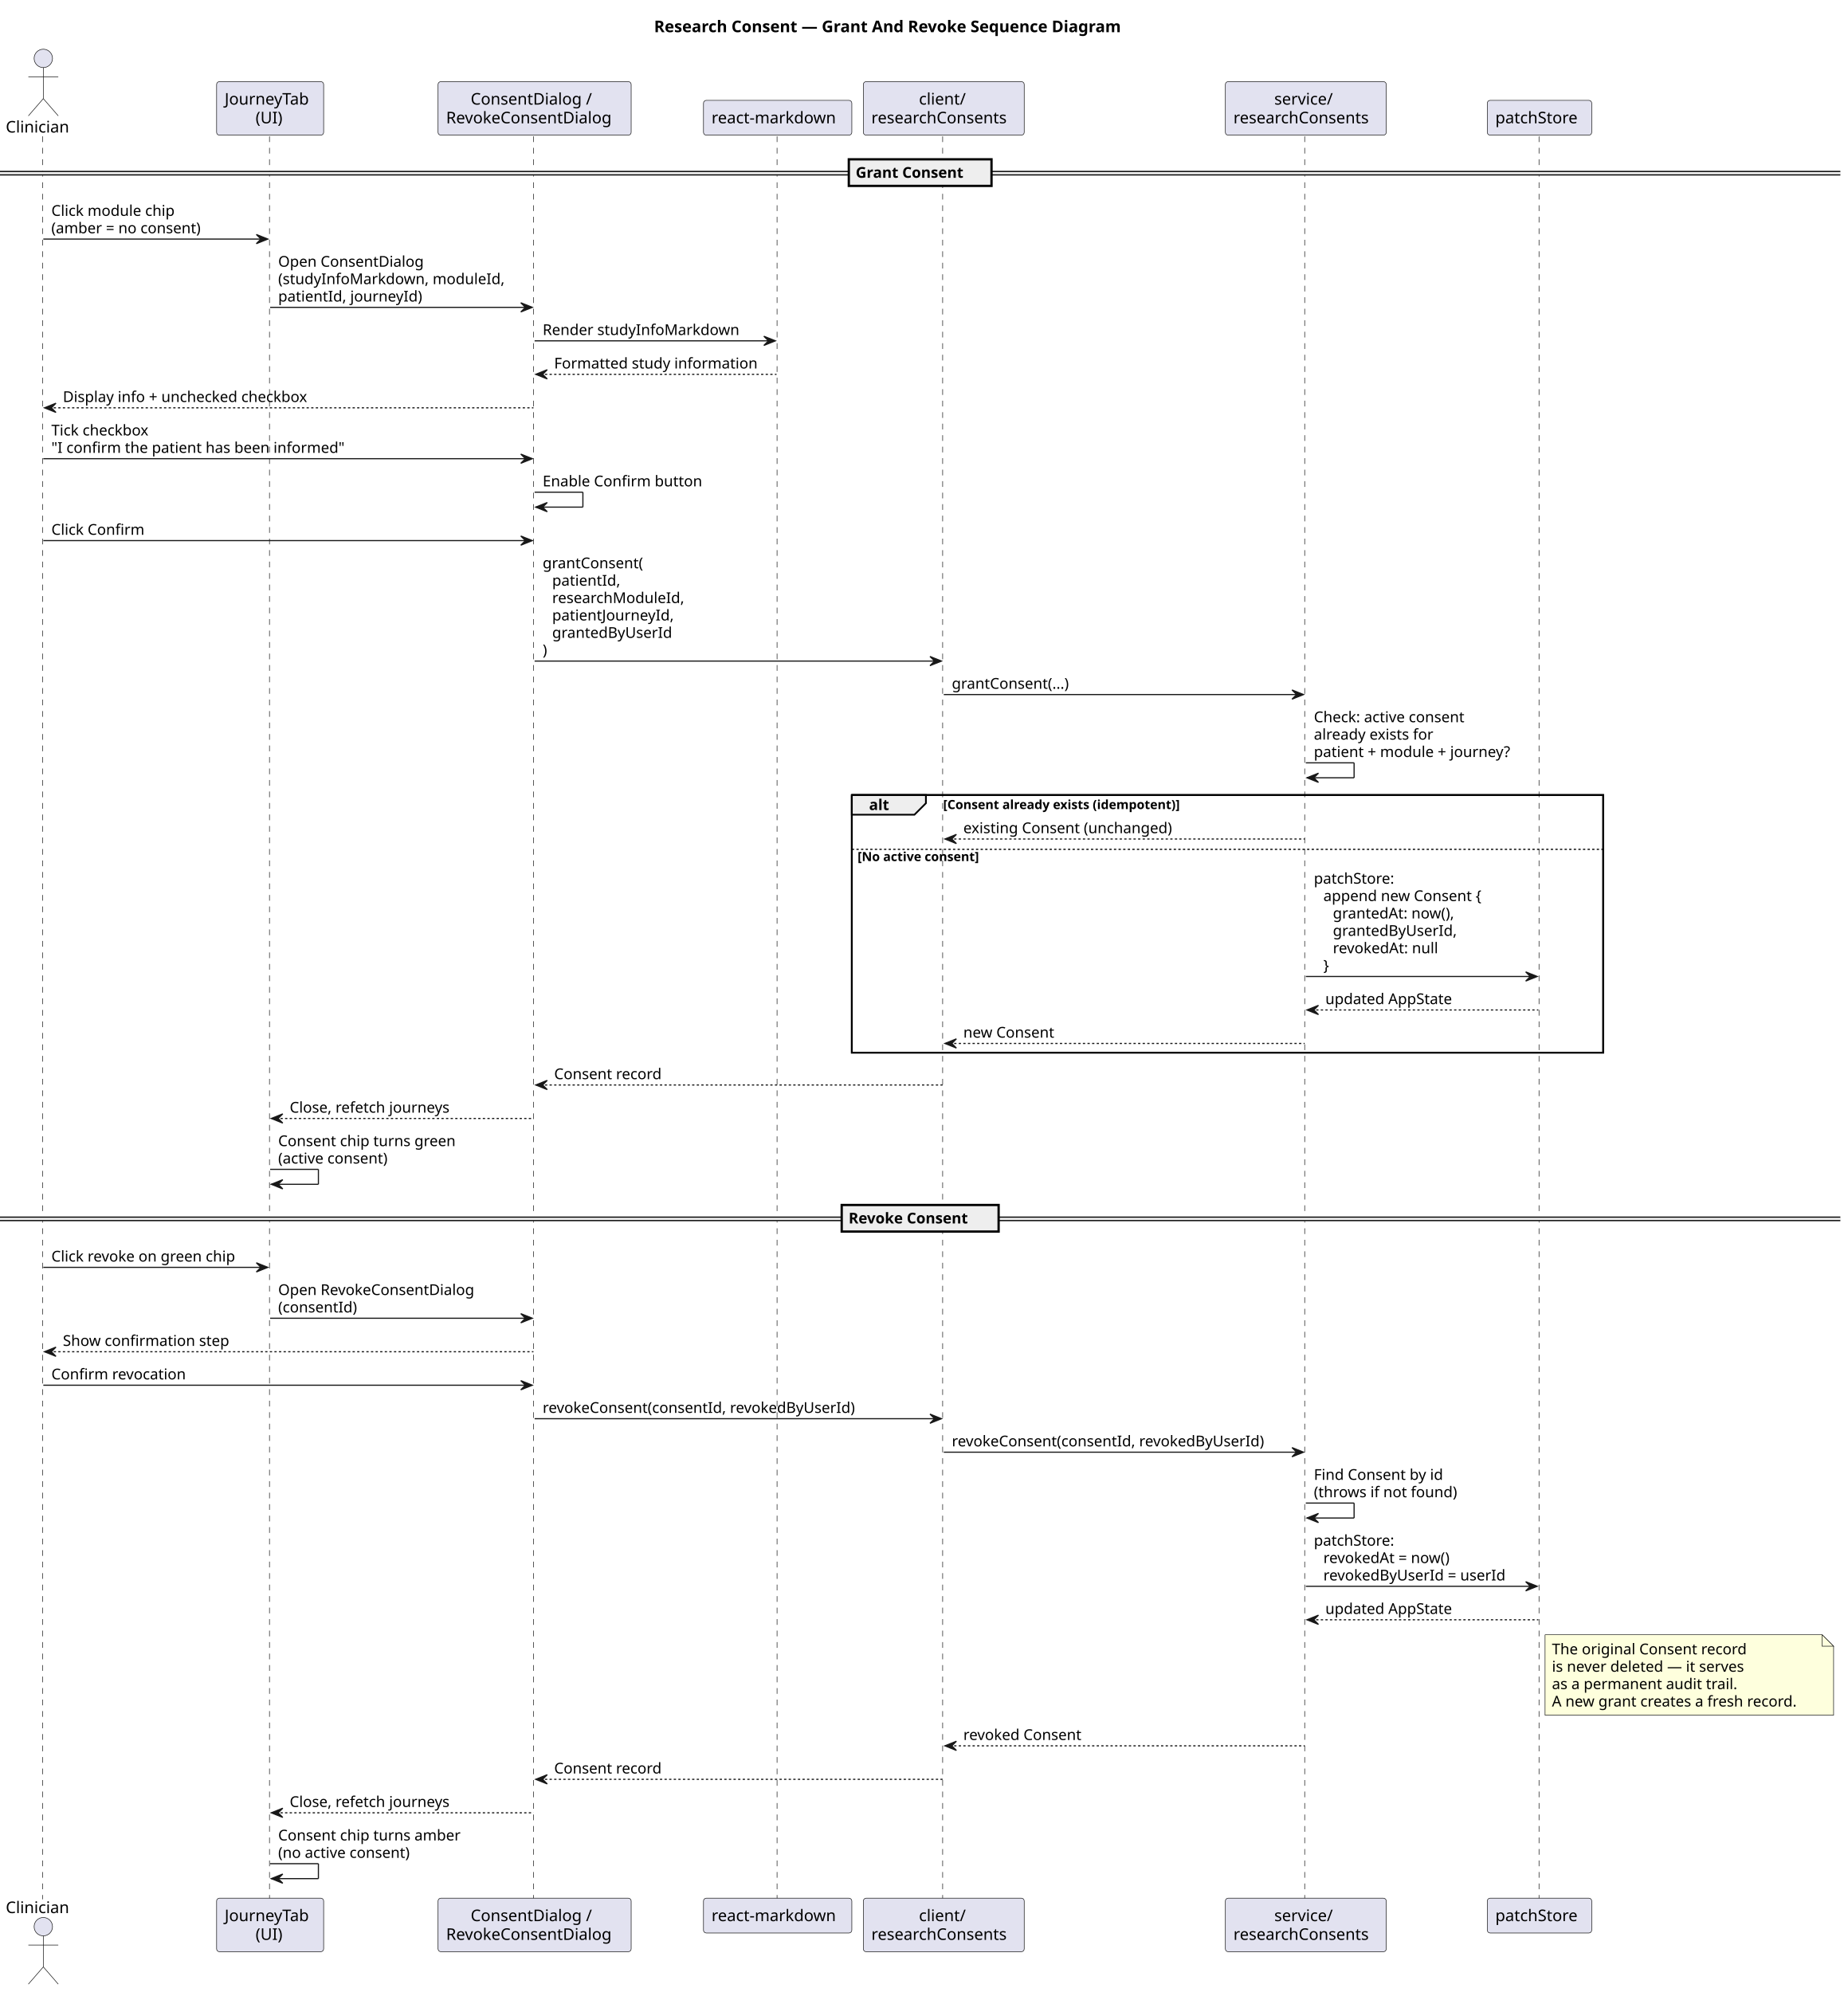
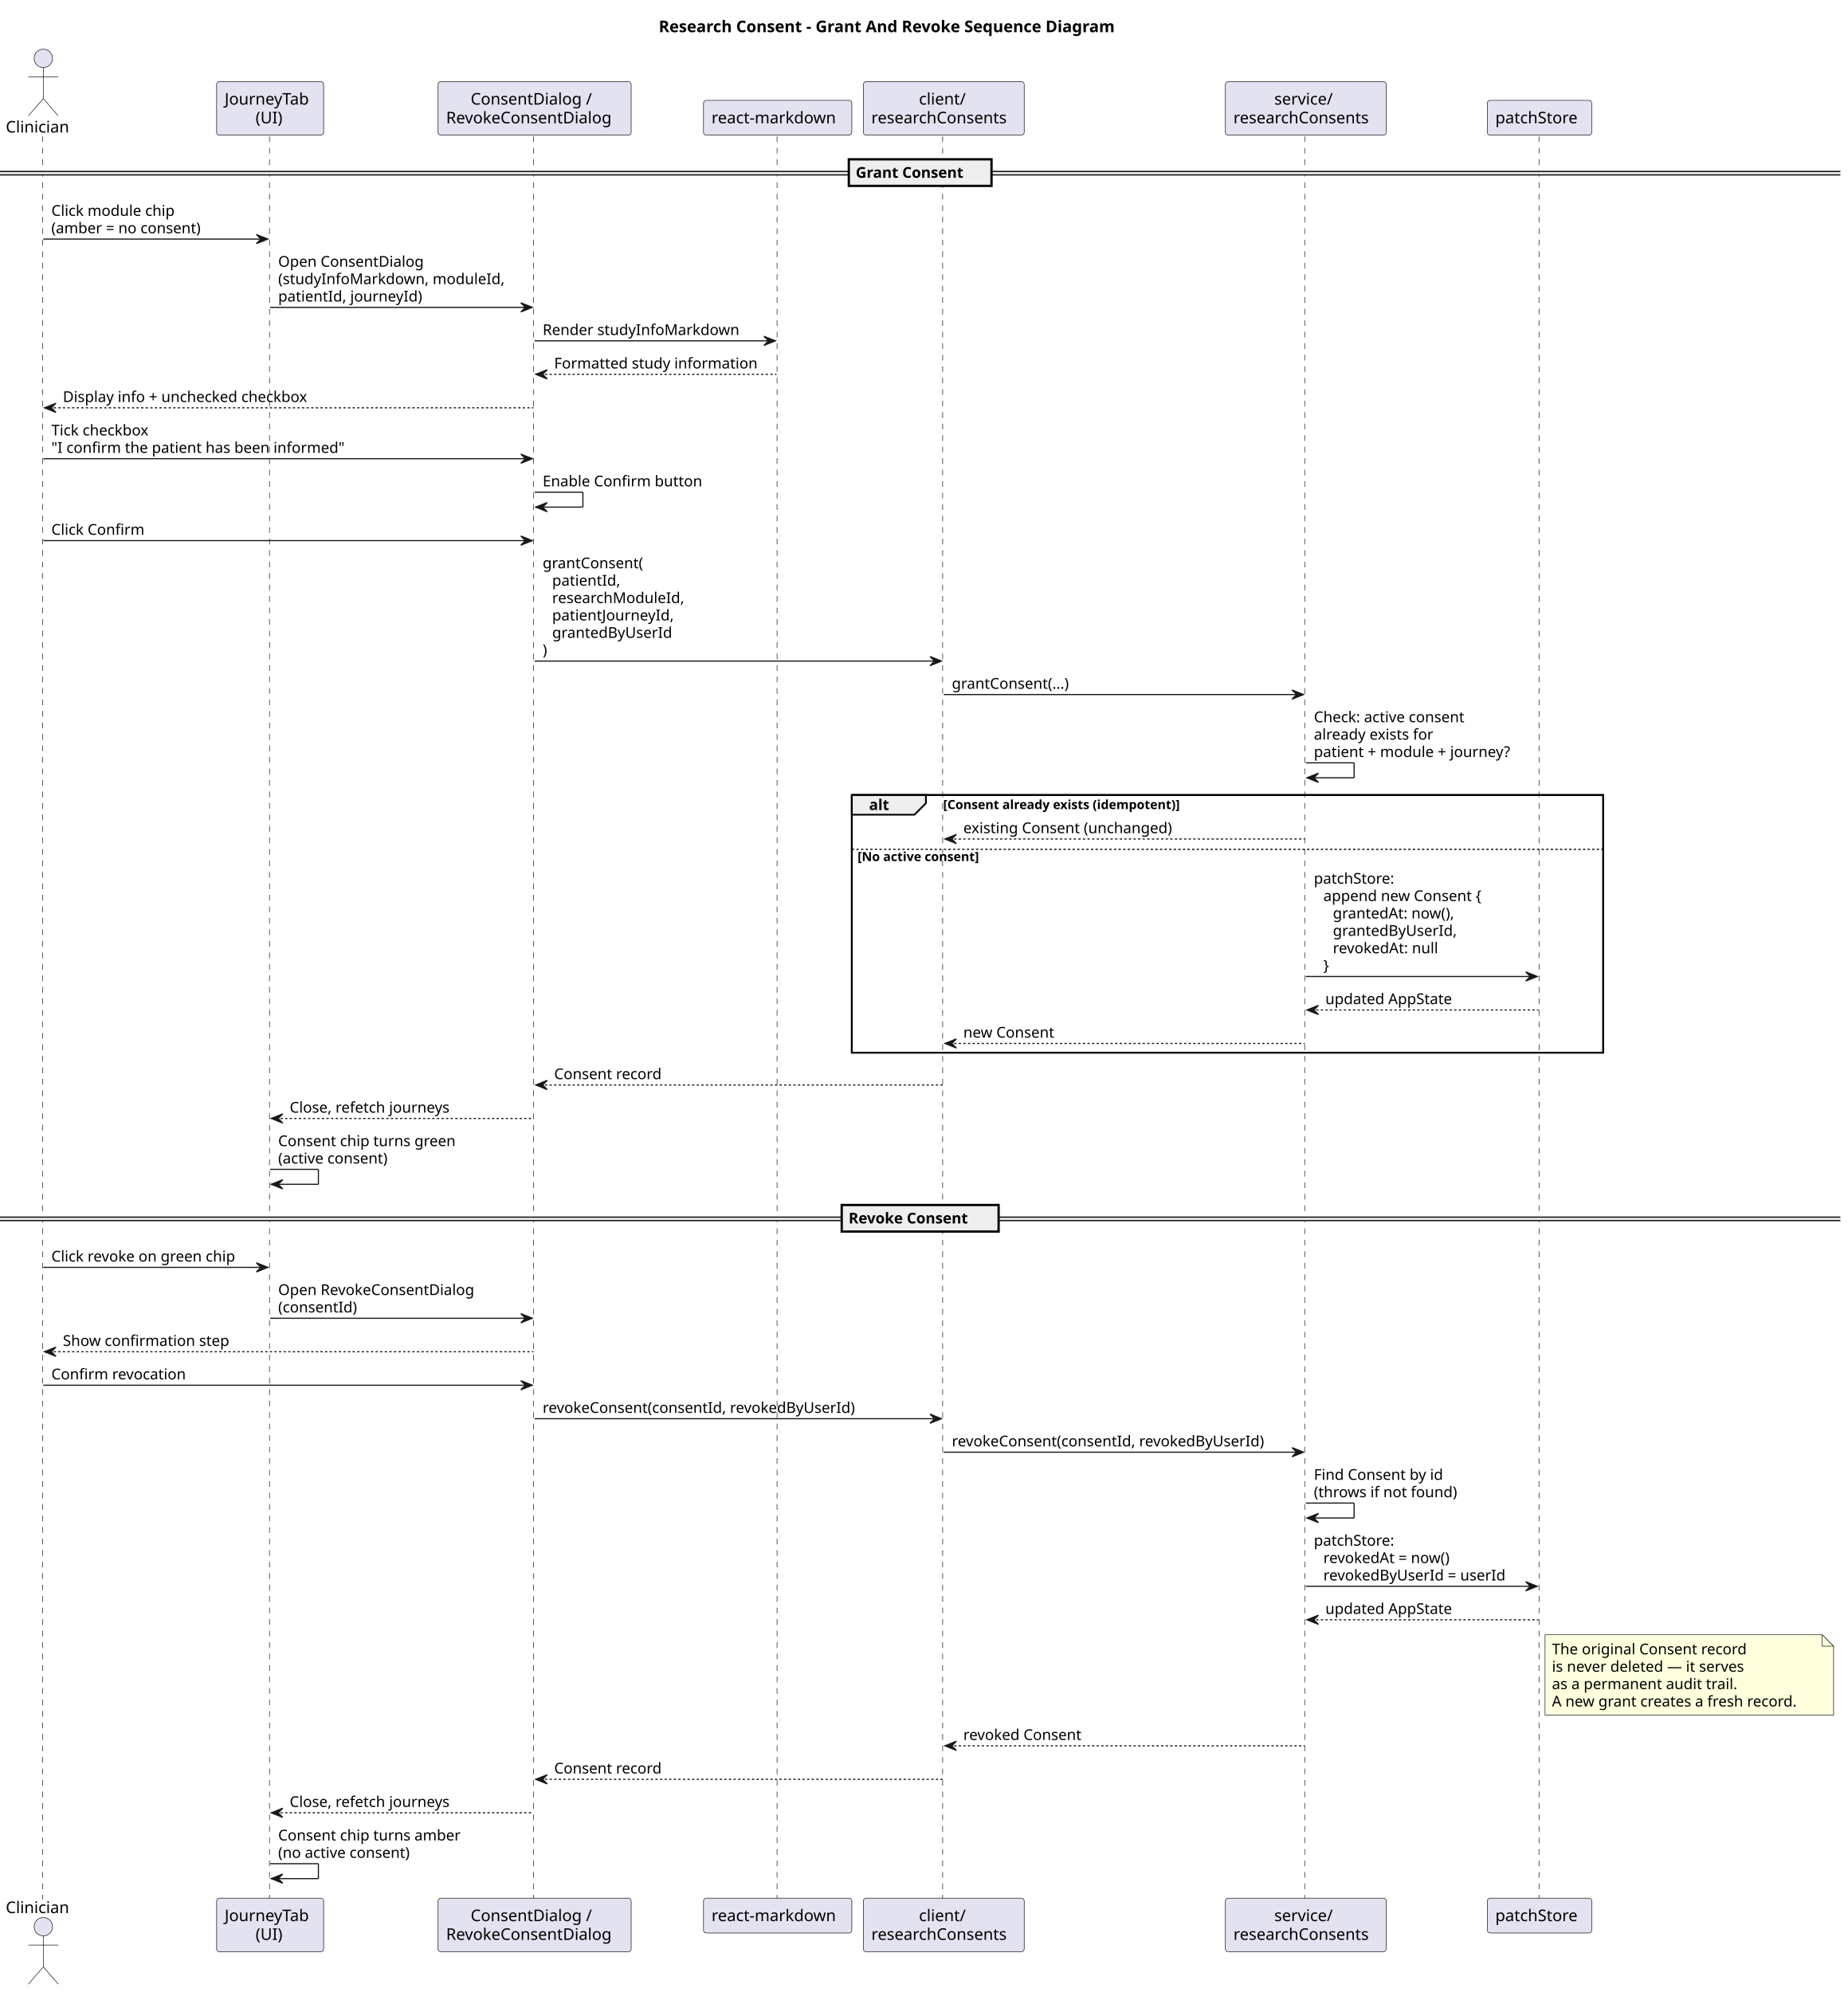
<svg xmlns="http://www.w3.org/2000/svg" contentStyleType="text/css" data-diagram-type="SEQUENCE" height="1733px" preserveAspectRatio="none" style="width:1607px;height:1733px;background:#FFFFFF;" version="1.1" viewBox="0 0 1607 1733" width="1607px" zoomAndPan="magnify">
  <defs />
  <g>
-     <text fill="#000000" font-family="sans-serif" font-size="14" font-weight="bold" lengthAdjust="spacing" textLength="461.986" x="568.933" y="27.995">Research Consent — Grant And Revoke Sequence Diagram</text>
+     <text fill="#000000" font-family="sans-serif" font-size="14" font-weight="bold" lengthAdjust="spacing" textLength="453.797" x="573.027" y="27.995">Research Consent - Grant And Revoke Sequence Diagram</text>
    <rect fill="none" height="224.133" style="stroke:#000000;stroke-width:1.5;" width="653.604" x="740.988" y="691.648" />
    <g class="participant-lifeline" data-entity-uid="part1" data-qualified-name="Clinician" id="part1-lifeline">
      <g>
        <rect fill="#000000" fill-opacity="0" height="1533.773" width="8" x="33.678" y="118.594" />
        <line style="stroke:#181818;stroke-width:0.5;stroke-dasharray:5,5;" x1="37" x2="37" y1="118.594" y2="1652.367" />
      </g>
    </g>
    <g class="participant-lifeline" data-entity-uid="part2" data-qualified-name="UI" id="part2-lifeline">
      <g>
        <rect fill="#000000" fill-opacity="0" height="1533.773" width="8" x="230.976" y="118.594" />
        <line style="stroke:#181818;stroke-width:0.5;stroke-dasharray:5,5;" x1="234.419" x2="234.419" y1="118.594" y2="1652.367" />
      </g>
    </g>
    <g class="participant-lifeline" data-entity-uid="part3" data-qualified-name="Dialog" id="part3-lifeline">
      <g>
        <rect fill="#000000" fill-opacity="0" height="1533.773" width="8" x="461.04" y="118.594" />
        <line style="stroke:#181818;stroke-width:0.5;stroke-dasharray:5,5;" x1="464.046" x2="464.046" y1="118.594" y2="1652.367" />
      </g>
    </g>
    <g class="participant-lifeline" data-entity-uid="part4" data-qualified-name="MD" id="part4-lifeline">
      <g>
        <rect fill="#000000" fill-opacity="0" height="1533.773" width="8" x="672.467" y="118.594" />
        <line style="stroke:#181818;stroke-width:0.5;stroke-dasharray:5,5;" x1="675.946" x2="675.946" y1="118.594" y2="1652.367" />
      </g>
    </g>
    <g class="participant-lifeline" data-entity-uid="part5" data-qualified-name="Client" id="part5-lifeline">
      <g>
        <rect fill="#000000" fill-opacity="0" height="1533.773" width="8" x="816.967" y="118.594" />
        <line style="stroke:#181818;stroke-width:0.5;stroke-dasharray:5,5;" x1="819.988" x2="819.988" y1="118.594" y2="1652.367" />
      </g>
    </g>
    <g class="participant-lifeline" data-entity-uid="part6" data-qualified-name="Service" id="part6-lifeline">
      <g>
        <rect fill="#000000" fill-opacity="0" height="1533.773" width="8" x="1131.899" y="118.594" />
        <line style="stroke:#181818;stroke-width:0.5;stroke-dasharray:5,5;" x1="1134.92" x2="1134.92" y1="118.594" y2="1652.367" />
      </g>
    </g>
    <g class="participant-lifeline" data-entity-uid="part7" data-qualified-name="Store" id="part7-lifeline">
      <g>
        <rect fill="#000000" fill-opacity="0" height="1533.773" width="8" x="1335.174" y="118.594" />
        <line style="stroke:#181818;stroke-width:0.5;stroke-dasharray:5,5;" x1="1338.756" x2="1338.756" y1="118.594" y2="1652.367" />
      </g>
    </g>
    <g class="participant participant-head" data-entity-uid="part1" data-qualified-name="Clinician" id="part1-head">
      <text fill="#000000" font-family="sans-serif" font-size="14" lengthAdjust="spacing" textLength="59.356" x="5" y="115.292">Clinician</text>
      <ellipse cx="37.678" cy="50.797" fill="#E2E2F0" rx="8" ry="8" style="stroke:#181818;stroke-width:0.5;" />
      <path d="M37.678,58.797 L37.678,85.797 M24.678,66.797 L50.678,66.797 M37.678,85.797 L24.678,100.797 M37.678,85.797 L50.678,100.797" fill="none" style="stroke:#181818;stroke-width:0.5;" />
    </g>
    <g class="participant participant-tail" data-entity-uid="part1" data-qualified-name="Clinician" id="part1-tail">
      <text fill="#000000" font-family="sans-serif" font-size="14" lengthAdjust="spacing" textLength="59.356" x="5" y="1664.362">Clinician</text>
      <ellipse cx="37.678" cy="1676.164" fill="#E2E2F0" rx="8" ry="8" style="stroke:#181818;stroke-width:0.5;" />
      <path d="M37.678,1684.164 L37.678,1711.164 M24.678,1692.164 L50.678,1692.164 M37.678,1711.164 L24.678,1726.164 M37.678,1711.164 L50.678,1726.164" fill="none" style="stroke:#181818;stroke-width:0.5;" />
    </g>
    <g class="participant participant-head" data-entity-uid="part2" data-qualified-name="UI" id="part2-head">
      <rect fill="#E2E2F0" height="46.594" rx="2.5" ry="2.5" style="stroke:#181818;stroke-width:0.5;" width="93.112" x="188.419" y="71" />
      <text fill="#000000" font-family="sans-serif" font-size="14" lengthAdjust="spacing" textLength="79.112" x="195.419" y="90.995">JourneyTab</text>
      <text fill="#000000" font-family="sans-serif" font-size="14" lengthAdjust="spacing" textLength="25.3" x="222.326" y="107.292">(UI)</text>
    </g>
    <g class="participant participant-tail" data-entity-uid="part2" data-qualified-name="UI" id="part2-tail">
      <rect fill="#E2E2F0" height="46.594" rx="2.5" ry="2.5" style="stroke:#181818;stroke-width:0.5;" width="93.112" x="188.419" y="1651.367" />
      <text fill="#000000" font-family="sans-serif" font-size="14" lengthAdjust="spacing" textLength="79.112" x="195.419" y="1671.362">JourneyTab</text>
      <text fill="#000000" font-family="sans-serif" font-size="14" lengthAdjust="spacing" textLength="25.3" x="222.326" y="1687.659">(UI)</text>
    </g>
    <g class="participant participant-head" data-entity-uid="part3" data-qualified-name="Dialog" id="part3-head">
      <rect fill="#E2E2F0" height="46.594" rx="2.5" ry="2.5" style="stroke:#181818;stroke-width:0.5;" width="167.986" x="381.046" y="71" />
      <text fill="#000000" font-family="sans-serif" font-size="14" lengthAdjust="spacing" textLength="111.241" x="409.419" y="90.995">ConsentDialog /</text>
      <text fill="#000000" font-family="sans-serif" font-size="14" lengthAdjust="spacing" textLength="153.986" x="388.046" y="107.292">RevokeConsentDialog</text>
    </g>
    <g class="participant participant-tail" data-entity-uid="part3" data-qualified-name="Dialog" id="part3-tail">
      <rect fill="#E2E2F0" height="46.594" rx="2.5" ry="2.5" style="stroke:#181818;stroke-width:0.5;" width="167.986" x="381.046" y="1651.367" />
      <text fill="#000000" font-family="sans-serif" font-size="14" lengthAdjust="spacing" textLength="111.241" x="409.419" y="1671.362">ConsentDialog /</text>
      <text fill="#000000" font-family="sans-serif" font-size="14" lengthAdjust="spacing" textLength="153.986" x="388.046" y="1687.659">RevokeConsentDialog</text>
    </g>
    <g class="participant participant-head" data-entity-uid="part4" data-qualified-name="MD" id="part4-head">
      <rect fill="#E2E2F0" height="30.297" rx="2.5" ry="2.5" style="stroke:#181818;stroke-width:0.5;" width="129.042" x="611.946" y="87.297" />
      <text fill="#000000" font-family="sans-serif" font-size="14" lengthAdjust="spacing" textLength="115.042" x="618.946" y="107.292">react-markdown</text>
    </g>
    <g class="participant participant-tail" data-entity-uid="part4" data-qualified-name="MD" id="part4-tail">
      <rect fill="#E2E2F0" height="30.297" rx="2.5" ry="2.5" style="stroke:#181818;stroke-width:0.5;" width="129.042" x="611.946" y="1651.367" />
      <text fill="#000000" font-family="sans-serif" font-size="14" lengthAdjust="spacing" textLength="115.042" x="618.946" y="1671.362">react-markdown</text>
    </g>
    <g class="participant participant-head" data-entity-uid="part5" data-qualified-name="Client" id="part5-head">
      <rect fill="#E2E2F0" height="46.594" rx="2.5" ry="2.5" style="stroke:#181818;stroke-width:0.5;" width="139.959" x="750.988" y="71" />
      <text fill="#000000" font-family="sans-serif" font-size="14" lengthAdjust="spacing" textLength="43.169" x="799.383" y="90.995">client/</text>
      <text fill="#000000" font-family="sans-serif" font-size="14" lengthAdjust="spacing" textLength="125.959" x="757.988" y="107.292">researchConsents</text>
    </g>
    <g class="participant participant-tail" data-entity-uid="part5" data-qualified-name="Client" id="part5-tail">
      <rect fill="#E2E2F0" height="46.594" rx="2.5" ry="2.5" style="stroke:#181818;stroke-width:0.5;" width="139.959" x="750.988" y="1651.367" />
      <text fill="#000000" font-family="sans-serif" font-size="14" lengthAdjust="spacing" textLength="43.169" x="799.383" y="1671.362">client/</text>
      <text fill="#000000" font-family="sans-serif" font-size="14" lengthAdjust="spacing" textLength="125.959" x="757.988" y="1687.659">researchConsents</text>
    </g>
    <g class="participant participant-head" data-entity-uid="part6" data-qualified-name="Service" id="part6-head">
      <rect fill="#E2E2F0" height="46.594" rx="2.5" ry="2.5" style="stroke:#181818;stroke-width:0.5;" width="139.959" x="1065.92" y="71" />
      <text fill="#000000" font-family="sans-serif" font-size="14" lengthAdjust="spacing" textLength="54.865" x="1108.467" y="90.995">service/</text>
      <text fill="#000000" font-family="sans-serif" font-size="14" lengthAdjust="spacing" textLength="125.959" x="1072.92" y="107.292">researchConsents</text>
    </g>
    <g class="participant participant-tail" data-entity-uid="part6" data-qualified-name="Service" id="part6-tail">
      <rect fill="#E2E2F0" height="46.594" rx="2.5" ry="2.5" style="stroke:#181818;stroke-width:0.5;" width="139.959" x="1065.92" y="1651.367" />
      <text fill="#000000" font-family="sans-serif" font-size="14" lengthAdjust="spacing" textLength="54.865" x="1108.467" y="1671.362">service/</text>
      <text fill="#000000" font-family="sans-serif" font-size="14" lengthAdjust="spacing" textLength="125.959" x="1072.92" y="1687.659">researchConsents</text>
    </g>
    <g class="participant participant-head" data-entity-uid="part7" data-qualified-name="Store" id="part7-head">
      <rect fill="#E2E2F0" height="30.297" rx="2.5" ry="2.5" style="stroke:#181818;stroke-width:0.5;" width="90.836" x="1293.756" y="87.297" />
      <text fill="#000000" font-family="sans-serif" font-size="14" lengthAdjust="spacing" textLength="76.836" x="1300.756" y="107.292">patchStore</text>
    </g>
    <g class="participant participant-tail" data-entity-uid="part7" data-qualified-name="Store" id="part7-tail">
      <rect fill="#E2E2F0" height="30.297" rx="2.5" ry="2.5" style="stroke:#181818;stroke-width:0.5;" width="90.836" x="1293.756" y="1651.367" />
      <text fill="#000000" font-family="sans-serif" font-size="14" lengthAdjust="spacing" textLength="76.836" x="1300.756" y="1671.362">patchStore</text>
    </g>
    <rect fill="#EEEEEE" height="3" style="stroke:#EEEEEE;stroke-width:1;" width="1600.852" x="0" y="149.16" />
    <line style="stroke:#000000;stroke-width:1;" x1="0" x2="1600.852" y1="149.16" y2="149.16" />
    <line style="stroke:#000000;stroke-width:1;" x1="0" x2="1600.852" y1="152.16" y2="152.16" />
    <rect fill="#EEEEEE" height="23.133" style="stroke:#000000;stroke-width:2;" width="124.126" x="738.363" y="138.594" />
    <text fill="#000000" font-family="sans-serif" font-size="13" font-weight="bold" lengthAdjust="spacing" textLength="105.6" x="744.363" y="154.661">Grant Consent</text>
    <g class="message" data-entity-1="part1" data-entity-2="part2" id="msg1">
      <polygon fill="#181818" points="222.976,203.992,232.976,207.992,222.976,211.992,226.976,207.992" style="stroke:#181818;stroke-width:1;" />
      <line style="stroke:#181818;stroke-width:1;" x1="37.678" x2="228.976" y1="207.992" y2="207.992" />
      <text fill="#000000" font-family="sans-serif" font-size="13" lengthAdjust="spacing" textLength="115.21" x="44.678" y="187.793">Click module chip</text>
      <text fill="#000000" font-family="sans-serif" font-size="13" lengthAdjust="spacing" textLength="143.298" x="44.678" y="202.926">(amber = no consent)</text>
    </g>
    <g class="message" data-entity-1="part2" data-entity-2="part3" id="msg2">
      <polygon fill="#181818" points="453.04,263.391,463.04,267.391,453.04,271.391,457.04,267.391" style="stroke:#181818;stroke-width:1;" />
      <line style="stroke:#181818;stroke-width:1;" x1="234.976" x2="459.04" y1="267.391" y2="267.391" />
      <text fill="#000000" font-family="sans-serif" font-size="13" lengthAdjust="spacing" textLength="133.637" x="241.976" y="232.059">Open ConsentDialog</text>
      <text fill="#000000" font-family="sans-serif" font-size="13" lengthAdjust="spacing" textLength="206.064" x="241.976" y="247.192">(studyInfoMarkdown, moduleId,</text>
      <text fill="#000000" font-family="sans-serif" font-size="13" lengthAdjust="spacing" textLength="132.85" x="241.976" y="262.325">patientId, journeyId)</text>
    </g>
    <g class="message" data-entity-1="part3" data-entity-2="part4" id="msg3">
      <polygon fill="#181818" points="664.467,292.523,674.467,296.523,664.467,300.523,668.467,296.523" style="stroke:#181818;stroke-width:1;" />
      <line style="stroke:#181818;stroke-width:1;" x1="465.04" x2="670.467" y1="296.523" y2="296.523" />
      <text fill="#000000" font-family="sans-serif" font-size="13" lengthAdjust="spacing" textLength="178.788" x="472.04" y="291.457">Render studyInfoMarkdown</text>
    </g>
    <g class="message" data-entity-1="part4" data-entity-2="part3" id="msg4">
      <polygon fill="#181818" points="476.04,321.656,466.04,325.656,476.04,329.656,472.04,325.656" style="stroke:#181818;stroke-width:1;" />
      <line style="stroke:#181818;stroke-width:1;stroke-dasharray:2,2;" x1="470.04" x2="675.467" y1="325.656" y2="325.656" />
      <text fill="#000000" font-family="sans-serif" font-size="13" lengthAdjust="spacing" textLength="187.427" x="482.04" y="320.59">Formatted study information</text>
    </g>
    <g class="message" data-entity-1="part3" data-entity-2="part1" id="msg5">
      <polygon fill="#181818" points="48.678,350.789,38.678,354.789,48.678,358.789,44.678,354.789" style="stroke:#181818;stroke-width:1;" />
      <line style="stroke:#181818;stroke-width:1;stroke-dasharray:2,2;" x1="42.678" x2="464.04" y1="354.789" y2="354.789" />
      <text fill="#000000" font-family="sans-serif" font-size="13" lengthAdjust="spacing" textLength="232.47" x="54.678" y="349.723">Display info + unchecked checkbox</text>
    </g>
    <g class="message" data-entity-1="part1" data-entity-2="part3" id="msg6">
      <polygon fill="#181818" points="453.04,395.055,463.04,399.055,453.04,403.055,457.04,399.055" style="stroke:#181818;stroke-width:1;" />
      <line style="stroke:#181818;stroke-width:1;" x1="37.678" x2="459.04" y1="399.055" y2="399.055" />
      <text fill="#000000" font-family="sans-serif" font-size="13" lengthAdjust="spacing" textLength="92.32" x="44.678" y="378.856">Tick checkbox</text>
      <text fill="#000000" font-family="sans-serif" font-size="13" lengthAdjust="spacing" textLength="271.826" x="44.678" y="393.989">"I confirm the patient has been informed"</text>
    </g>
    <g class="message" data-entity-1="part3" data-entity-2="part3" id="msg7">
      <line style="stroke:#181818;stroke-width:1;" x1="465.04" x2="507.04" y1="428.188" y2="428.188" />
      <line style="stroke:#181818;stroke-width:1;" x1="507.04" x2="507.04" y1="428.188" y2="441.188" />
      <line style="stroke:#181818;stroke-width:1;" x1="466.04" x2="507.04" y1="441.188" y2="441.188" />
      <polygon fill="#181818" points="476.04,437.188,466.04,441.188,476.04,445.188,472.04,441.188" style="stroke:#181818;stroke-width:1;" />
      <text fill="#000000" font-family="sans-serif" font-size="13" lengthAdjust="spacing" textLength="146.891" x="472.04" y="423.122">Enable Confirm button</text>
    </g>
    <g class="message" data-entity-1="part1" data-entity-2="part3" id="msg8">
      <polygon fill="#181818" points="453.04,466.32,463.04,470.32,453.04,474.32,457.04,470.32" style="stroke:#181818;stroke-width:1;" />
      <line style="stroke:#181818;stroke-width:1;" x1="37.678" x2="459.04" y1="470.32" y2="470.32" />
      <text fill="#000000" font-family="sans-serif" font-size="13" lengthAdjust="spacing" textLength="86.576" x="44.678" y="465.254">Click Confirm</text>
    </g>
    <g class="message" data-entity-1="part3" data-entity-2="part5" id="msg9">
      <polygon fill="#181818" points="808.967,571.117,818.967,575.117,808.967,579.117,812.967,575.117" style="stroke:#181818;stroke-width:1;" />
      <line style="stroke:#181818;stroke-width:1;" x1="465.04" x2="814.967" y1="575.117" y2="575.117" />
      <text fill="#000000" font-family="sans-serif" font-size="13" lengthAdjust="spacing" textLength="93.349" x="472.04" y="494.387">grantConsent(</text>
      <text fill="#000000" font-family="sans-serif" font-size="13" lengthAdjust="spacing" textLength="62.48" x="480.304" y="509.52">patientId,</text>
      <text fill="#000000" font-family="sans-serif" font-size="13" lengthAdjust="spacing" textLength="120.301" x="480.304" y="524.653">researchModuleId,</text>
      <text fill="#000000" font-family="sans-serif" font-size="13" lengthAdjust="spacing" textLength="111.782" x="480.304" y="539.786">patientJourneyId,</text>
      <text fill="#000000" font-family="sans-serif" font-size="13" lengthAdjust="spacing" textLength="109.478" x="480.304" y="554.918">grantedByUserId</text>
      <text fill="#000000" font-family="sans-serif" font-size="13" lengthAdjust="spacing" textLength="5.072" x="472.04" y="570.051">)</text>
    </g>
    <g class="message" data-entity-1="part5" data-entity-2="part6" id="msg10">
      <polygon fill="#181818" points="1123.899,600.25,1133.899,604.25,1123.899,608.25,1127.899,604.25" style="stroke:#181818;stroke-width:1;" />
      <line style="stroke:#181818;stroke-width:1;" x1="820.967" x2="1129.899" y1="604.25" y2="604.25" />
      <text fill="#000000" font-family="sans-serif" font-size="13" lengthAdjust="spacing" textLength="110.817" x="827.967" y="599.184">grantConsent(...)</text>
    </g>
    <g class="message" data-entity-1="part6" data-entity-2="part6" id="msg11">
      <line style="stroke:#181818;stroke-width:1;" x1="1135.899" x2="1177.899" y1="663.648" y2="663.648" />
      <line style="stroke:#181818;stroke-width:1;" x1="1177.899" x2="1177.899" y1="663.648" y2="676.648" />
      <line style="stroke:#181818;stroke-width:1;" x1="1136.899" x2="1177.899" y1="676.648" y2="676.648" />
      <polygon fill="#181818" points="1146.899,672.648,1136.899,676.648,1146.899,680.648,1142.899,676.648" style="stroke:#181818;stroke-width:1;" />
      <text fill="#000000" font-family="sans-serif" font-size="13" lengthAdjust="spacing" textLength="143.597" x="1142.899" y="628.317">Check: active consent</text>
      <text fill="#000000" font-family="sans-serif" font-size="13" lengthAdjust="spacing" textLength="112.918" x="1142.899" y="643.45">already exists for</text>
      <text fill="#000000" font-family="sans-serif" font-size="13" lengthAdjust="spacing" textLength="189.274" x="1142.899" y="658.582">patient + module + journey?</text>
    </g>
    <path d="M740.988,691.648 L805.431,691.648 L805.431,698.781 L795.431,708.781 L740.988,708.781 L740.988,691.648" fill="#EEEEEE" style="stroke:#000000;stroke-width:1.5;" />
    <rect fill="none" height="224.133" style="stroke:#000000;stroke-width:1.5;" width="653.604" x="740.988" y="691.648" />
    <text fill="#000000" font-family="sans-serif" font-size="13" font-weight="bold" lengthAdjust="spacing" textLength="19.443" x="755.988" y="704.715">alt</text>
    <text fill="#000000" font-family="sans-serif" font-size="11" font-weight="bold" lengthAdjust="spacing" textLength="237.188" x="820.431" y="703.859">[Consent already exists (idempotent)]</text>
    <g class="message" data-entity-1="part6" data-entity-2="part5" id="msg12">
      <polygon fill="#181818" points="831.967,725.914,821.967,729.914,831.967,733.914,827.967,729.914" style="stroke:#181818;stroke-width:1;" />
      <line style="stroke:#181818;stroke-width:1;stroke-dasharray:2,2;" x1="825.967" x2="1134.899" y1="729.914" y2="729.914" />
      <text fill="#000000" font-family="sans-serif" font-size="13" lengthAdjust="spacing" textLength="195.635" x="837.967" y="724.848">existing Consent (unchanged)</text>
    </g>
    <line style="stroke:#000000;stroke-width:1;stroke-dasharray:2,2;" x1="740.988" x2="1394.592" y1="738.914" y2="738.914" />
    <text fill="#000000" font-family="sans-serif" font-size="11" font-weight="bold" lengthAdjust="spacing" textLength="121.086" x="745.988" y="749.125">[No active consent]</text>
    <g class="message" data-entity-1="part6" data-entity-2="part7" id="msg13">
      <polygon fill="#181818" points="1327.174,845.516,1337.174,849.516,1327.174,853.516,1331.174,849.516" style="stroke:#181818;stroke-width:1;" />
      <line style="stroke:#181818;stroke-width:1;" x1="1135.899" x2="1333.174" y1="849.516" y2="849.516" />
      <text fill="#000000" font-family="sans-serif" font-size="13" lengthAdjust="spacing" textLength="75.728" x="1142.899" y="768.786">patchStore:</text>
      <text fill="#000000" font-family="sans-serif" font-size="13" lengthAdjust="spacing" textLength="149.875" x="1151.164" y="783.918">append new Consent {</text>
      <text fill="#000000" font-family="sans-serif" font-size="13" lengthAdjust="spacing" textLength="114.753" x="1159.429" y="799.051">grantedAt: now(),</text>
      <text fill="#000000" font-family="sans-serif" font-size="13" lengthAdjust="spacing" textLength="113.61" x="1159.429" y="814.184">grantedByUserId,</text>
      <text fill="#000000" font-family="sans-serif" font-size="13" lengthAdjust="spacing" textLength="98.973" x="1159.429" y="829.317">revokedAt: null</text>
      <text fill="#000000" font-family="sans-serif" font-size="13" lengthAdjust="spacing" textLength="8.271" x="1151.164" y="844.45">}</text>
    </g>
    <g class="message" data-entity-1="part7" data-entity-2="part6" id="msg14">
      <polygon fill="#181818" points="1146.899,874.648,1136.899,878.648,1146.899,882.648,1142.899,878.648" style="stroke:#181818;stroke-width:1;" />
      <line style="stroke:#181818;stroke-width:1;stroke-dasharray:2,2;" x1="1140.899" x2="1338.174" y1="878.648" y2="878.648" />
      <text fill="#000000" font-family="sans-serif" font-size="13" lengthAdjust="spacing" textLength="117.997" x="1152.899" y="873.582">updated AppState</text>
    </g>
    <g class="message" data-entity-1="part6" data-entity-2="part5" id="msg15">
      <polygon fill="#181818" points="831.967,903.781,821.967,907.781,831.967,911.781,827.967,907.781" style="stroke:#181818;stroke-width:1;" />
      <line style="stroke:#181818;stroke-width:1;stroke-dasharray:2,2;" x1="825.967" x2="1134.899" y1="907.781" y2="907.781" />
      <text fill="#000000" font-family="sans-serif" font-size="13" lengthAdjust="spacing" textLength="84.379" x="837.967" y="902.715">new Consent</text>
    </g>
    <g class="message" data-entity-1="part5" data-entity-2="part3" id="msg16">
      <polygon fill="#181818" points="476.04,939.914,466.04,943.914,476.04,947.914,472.04,943.914" style="stroke:#181818;stroke-width:1;" />
      <line style="stroke:#181818;stroke-width:1;stroke-dasharray:2,2;" x1="470.04" x2="819.967" y1="943.914" y2="943.914" />
      <text fill="#000000" font-family="sans-serif" font-size="13" lengthAdjust="spacing" textLength="99.55" x="482.04" y="938.848">Consent record</text>
    </g>
    <g class="message" data-entity-1="part3" data-entity-2="part2" id="msg17">
      <polygon fill="#181818" points="245.976,969.047,235.976,973.047,245.976,977.047,241.976,973.047" style="stroke:#181818;stroke-width:1;" />
      <line style="stroke:#181818;stroke-width:1;stroke-dasharray:2,2;" x1="239.976" x2="464.04" y1="973.047" y2="973.047" />
      <text fill="#000000" font-family="sans-serif" font-size="13" lengthAdjust="spacing" textLength="150.065" x="251.976" y="967.981">Close, refetch journeys</text>
    </g>
    <g class="message" data-entity-1="part2" data-entity-2="part2" id="msg18">
      <line style="stroke:#181818;stroke-width:1;" x1="234.976" x2="276.976" y1="1017.312" y2="1017.312" />
      <line style="stroke:#181818;stroke-width:1;" x1="276.976" x2="276.976" y1="1017.312" y2="1030.312" />
      <line style="stroke:#181818;stroke-width:1;" x1="235.976" x2="276.976" y1="1030.312" y2="1030.312" />
      <polygon fill="#181818" points="245.976,1026.312,235.976,1030.312,245.976,1034.312,241.976,1030.312" style="stroke:#181818;stroke-width:1;" />
      <text fill="#000000" font-family="sans-serif" font-size="13" lengthAdjust="spacing" textLength="164.55" x="241.976" y="997.114">Consent chip turns green</text>
      <text fill="#000000" font-family="sans-serif" font-size="13" lengthAdjust="spacing" textLength="105.238" x="241.976" y="1012.247">(active consent)</text>
    </g>
    <rect fill="#EEEEEE" height="3" style="stroke:#EEEEEE;stroke-width:1;" width="1600.852" x="0" y="1058.879" />
    <line style="stroke:#000000;stroke-width:1;" x1="0" x2="1600.852" y1="1058.879" y2="1058.879" />
    <line style="stroke:#000000;stroke-width:1;" x1="0" x2="1600.852" y1="1061.879" y2="1061.879" />
    <rect fill="#EEEEEE" height="23.133" style="stroke:#000000;stroke-width:2;" width="136.497" x="732.177" y="1048.312" />
    <text fill="#000000" font-family="sans-serif" font-size="13" font-weight="bold" lengthAdjust="spacing" textLength="117.971" x="738.177" y="1064.379">Revoke Consent</text>
    <g class="message" data-entity-1="part1" data-entity-2="part2" id="msg19">
      <polygon fill="#181818" points="222.976,1098.578,232.976,1102.578,222.976,1106.578,226.976,1102.578" style="stroke:#181818;stroke-width:1;" />
      <line style="stroke:#181818;stroke-width:1;" x1="37.678" x2="228.976" y1="1102.578" y2="1102.578" />
      <text fill="#000000" font-family="sans-serif" font-size="13" lengthAdjust="spacing" textLength="173.297" x="44.678" y="1097.512">Click revoke on green chip</text>
    </g>
    <g class="message" data-entity-1="part2" data-entity-2="part3" id="msg20">
      <polygon fill="#181818" points="453.04,1142.844,463.04,1146.844,453.04,1150.844,457.04,1146.844" style="stroke:#181818;stroke-width:1;" />
      <line style="stroke:#181818;stroke-width:1;" x1="234.976" x2="459.04" y1="1146.844" y2="1146.844" />
      <text fill="#000000" font-family="sans-serif" font-size="13" lengthAdjust="spacing" textLength="181.841" x="241.976" y="1126.645">Open RevokeConsentDialog</text>
      <text fill="#000000" font-family="sans-serif" font-size="13" lengthAdjust="spacing" textLength="73.677" x="241.976" y="1141.778">(consentId)</text>
    </g>
    <g class="message" data-entity-1="part3" data-entity-2="part1" id="msg21">
      <polygon fill="#181818" points="48.678,1171.977,38.678,1175.977,48.678,1179.977,44.678,1175.977" style="stroke:#181818;stroke-width:1;" />
      <line style="stroke:#181818;stroke-width:1;stroke-dasharray:2,2;" x1="42.678" x2="464.04" y1="1175.977" y2="1175.977" />
      <text fill="#000000" font-family="sans-serif" font-size="13" lengthAdjust="spacing" textLength="153.867" x="54.678" y="1170.911">Show confirmation step</text>
    </g>
    <g class="message" data-entity-1="part1" data-entity-2="part3" id="msg22">
      <polygon fill="#181818" points="453.04,1201.109,463.04,1205.109,453.04,1209.109,457.04,1205.109" style="stroke:#181818;stroke-width:1;" />
      <line style="stroke:#181818;stroke-width:1;" x1="37.678" x2="459.04" y1="1205.109" y2="1205.109" />
      <text fill="#000000" font-family="sans-serif" font-size="13" lengthAdjust="spacing" textLength="124.605" x="44.678" y="1200.043">Confirm revocation</text>
    </g>
    <g class="message" data-entity-1="part3" data-entity-2="part5" id="msg23">
      <polygon fill="#181818" points="808.967,1230.242,818.967,1234.242,808.967,1238.242,812.967,1234.242" style="stroke:#181818;stroke-width:1;" />
      <line style="stroke:#181818;stroke-width:1;" x1="465.04" x2="814.967" y1="1234.242" y2="1234.242" />
      <text fill="#000000" font-family="sans-serif" font-size="13" lengthAdjust="spacing" textLength="290.932" x="472.04" y="1229.176">revokeConsent(consentId, revokedByUserId)</text>
    </g>
    <g class="message" data-entity-1="part5" data-entity-2="part6" id="msg24">
      <polygon fill="#181818" points="1123.899,1259.375,1133.899,1263.375,1123.899,1267.375,1127.899,1263.375" style="stroke:#181818;stroke-width:1;" />
      <line style="stroke:#181818;stroke-width:1;" x1="820.967" x2="1129.899" y1="1263.375" y2="1263.375" />
      <text fill="#000000" font-family="sans-serif" font-size="13" lengthAdjust="spacing" textLength="290.932" x="827.967" y="1258.309">revokeConsent(consentId, revokedByUserId)</text>
    </g>
    <g class="message" data-entity-1="part6" data-entity-2="part6" id="msg25">
      <line style="stroke:#181818;stroke-width:1;" x1="1135.899" x2="1177.899" y1="1307.641" y2="1307.641" />
      <line style="stroke:#181818;stroke-width:1;" x1="1177.899" x2="1177.899" y1="1307.641" y2="1320.641" />
      <line style="stroke:#181818;stroke-width:1;" x1="1136.899" x2="1177.899" y1="1320.641" y2="1320.641" />
      <polygon fill="#181818" points="1146.899,1316.641,1136.899,1320.641,1146.899,1324.641,1142.899,1320.641" style="stroke:#181818;stroke-width:1;" />
      <text fill="#000000" font-family="sans-serif" font-size="13" lengthAdjust="spacing" textLength="121.164" x="1142.899" y="1287.442">Find Consent by id</text>
      <text fill="#000000" font-family="sans-serif" font-size="13" lengthAdjust="spacing" textLength="133.32" x="1142.899" y="1302.575">(throws if not found)</text>
    </g>
    <g class="message" data-entity-1="part6" data-entity-2="part7" id="msg26">
      <polygon fill="#181818" points="1327.174,1376.039,1337.174,1380.039,1327.174,1384.039,1331.174,1380.039" style="stroke:#181818;stroke-width:1;" />
      <line style="stroke:#181818;stroke-width:1;" x1="1135.899" x2="1333.174" y1="1380.039" y2="1380.039" />
      <text fill="#000000" font-family="sans-serif" font-size="13" lengthAdjust="spacing" textLength="75.728" x="1142.899" y="1344.707">patchStore:</text>
      <text fill="#000000" font-family="sans-serif" font-size="13" lengthAdjust="spacing" textLength="122.884" x="1151.164" y="1359.84">revokedAt = now()</text>
      <text fill="#000000" font-family="sans-serif" font-size="13" lengthAdjust="spacing" textLength="170.695" x="1151.164" y="1374.973">revokedByUserId = userId</text>
    </g>
    <g class="message" data-entity-1="part7" data-entity-2="part6" id="msg27">
      <polygon fill="#181818" points="1146.899,1405.172,1136.899,1409.172,1146.899,1413.172,1142.899,1409.172" style="stroke:#181818;stroke-width:1;" />
      <line style="stroke:#181818;stroke-width:1;stroke-dasharray:2,2;" x1="1140.899" x2="1338.174" y1="1409.172" y2="1409.172" />
      <text fill="#000000" font-family="sans-serif" font-size="13" lengthAdjust="spacing" textLength="117.997" x="1152.899" y="1404.106">updated AppState</text>
    </g>
    <path d="M1344,1422.172 L1344,1492.172 L1595,1492.172 L1595,1432.172 L1585,1422.172 L1344,1422.172" fill="#FEFFDD" style="stroke:#181818;stroke-width:0.5;" />
    <path d="M1585,1422.172 L1585,1432.172 L1595,1432.172 L1585,1422.172" fill="#FEFFDD" style="stroke:#181818;stroke-width:0.5;" />
    <text fill="#000000" font-family="sans-serif" font-size="13" lengthAdjust="spacing" textLength="180.584" x="1350" y="1439.239">The original Consent record</text>
    <text fill="#000000" font-family="sans-serif" font-size="13" lengthAdjust="spacing" textLength="181.816" x="1350" y="1454.372">is never deleted — it serves</text>
    <text fill="#000000" font-family="sans-serif" font-size="13" lengthAdjust="spacing" textLength="173.964" x="1350" y="1469.504">as a permanent audit trail.</text>
    <text fill="#000000" font-family="sans-serif" font-size="13" lengthAdjust="spacing" textLength="230.852" x="1350" y="1484.637">A new grant creates a fresh record.</text>
    <g class="message" data-entity-1="part6" data-entity-2="part5" id="msg28">
      <polygon fill="#181818" points="831.967,1514.836,821.967,1518.836,831.967,1522.836,827.967,1518.836" style="stroke:#181818;stroke-width:1;" />
      <line style="stroke:#181818;stroke-width:1;stroke-dasharray:2,2;" x1="825.967" x2="1134.899" y1="1518.836" y2="1518.836" />
      <text fill="#000000" font-family="sans-serif" font-size="13" lengthAdjust="spacing" textLength="110.278" x="837.967" y="1513.77">revoked Consent</text>
    </g>
    <g class="message" data-entity-1="part5" data-entity-2="part3" id="msg29">
      <polygon fill="#181818" points="476.04,1543.969,466.04,1547.969,476.04,1551.969,472.04,1547.969" style="stroke:#181818;stroke-width:1;" />
      <line style="stroke:#181818;stroke-width:1;stroke-dasharray:2,2;" x1="470.04" x2="819.967" y1="1547.969" y2="1547.969" />
      <text fill="#000000" font-family="sans-serif" font-size="13" lengthAdjust="spacing" textLength="99.55" x="482.04" y="1542.903">Consent record</text>
    </g>
    <g class="message" data-entity-1="part3" data-entity-2="part2" id="msg30">
      <polygon fill="#181818" points="245.976,1573.102,235.976,1577.102,245.976,1581.102,241.976,1577.102" style="stroke:#181818;stroke-width:1;" />
      <line style="stroke:#181818;stroke-width:1;stroke-dasharray:2,2;" x1="239.976" x2="464.04" y1="1577.102" y2="1577.102" />
      <text fill="#000000" font-family="sans-serif" font-size="13" lengthAdjust="spacing" textLength="150.065" x="251.976" y="1572.036">Close, refetch journeys</text>
    </g>
    <g class="message" data-entity-1="part2" data-entity-2="part2" id="msg31">
      <line style="stroke:#181818;stroke-width:1;" x1="234.976" x2="276.976" y1="1621.367" y2="1621.367" />
      <line style="stroke:#181818;stroke-width:1;" x1="276.976" x2="276.976" y1="1621.367" y2="1634.367" />
      <line style="stroke:#181818;stroke-width:1;" x1="235.976" x2="276.976" y1="1634.367" y2="1634.367" />
      <polygon fill="#181818" points="245.976,1630.367,235.976,1634.367,245.976,1638.367,241.976,1634.367" style="stroke:#181818;stroke-width:1;" />
      <text fill="#000000" font-family="sans-serif" font-size="13" lengthAdjust="spacing" textLength="168.943" x="241.976" y="1601.168">Consent chip turns amber</text>
      <text fill="#000000" font-family="sans-serif" font-size="13" lengthAdjust="spacing" textLength="125.563" x="241.976" y="1616.301">(no active consent)</text>
    </g>
  </g>
</svg>
